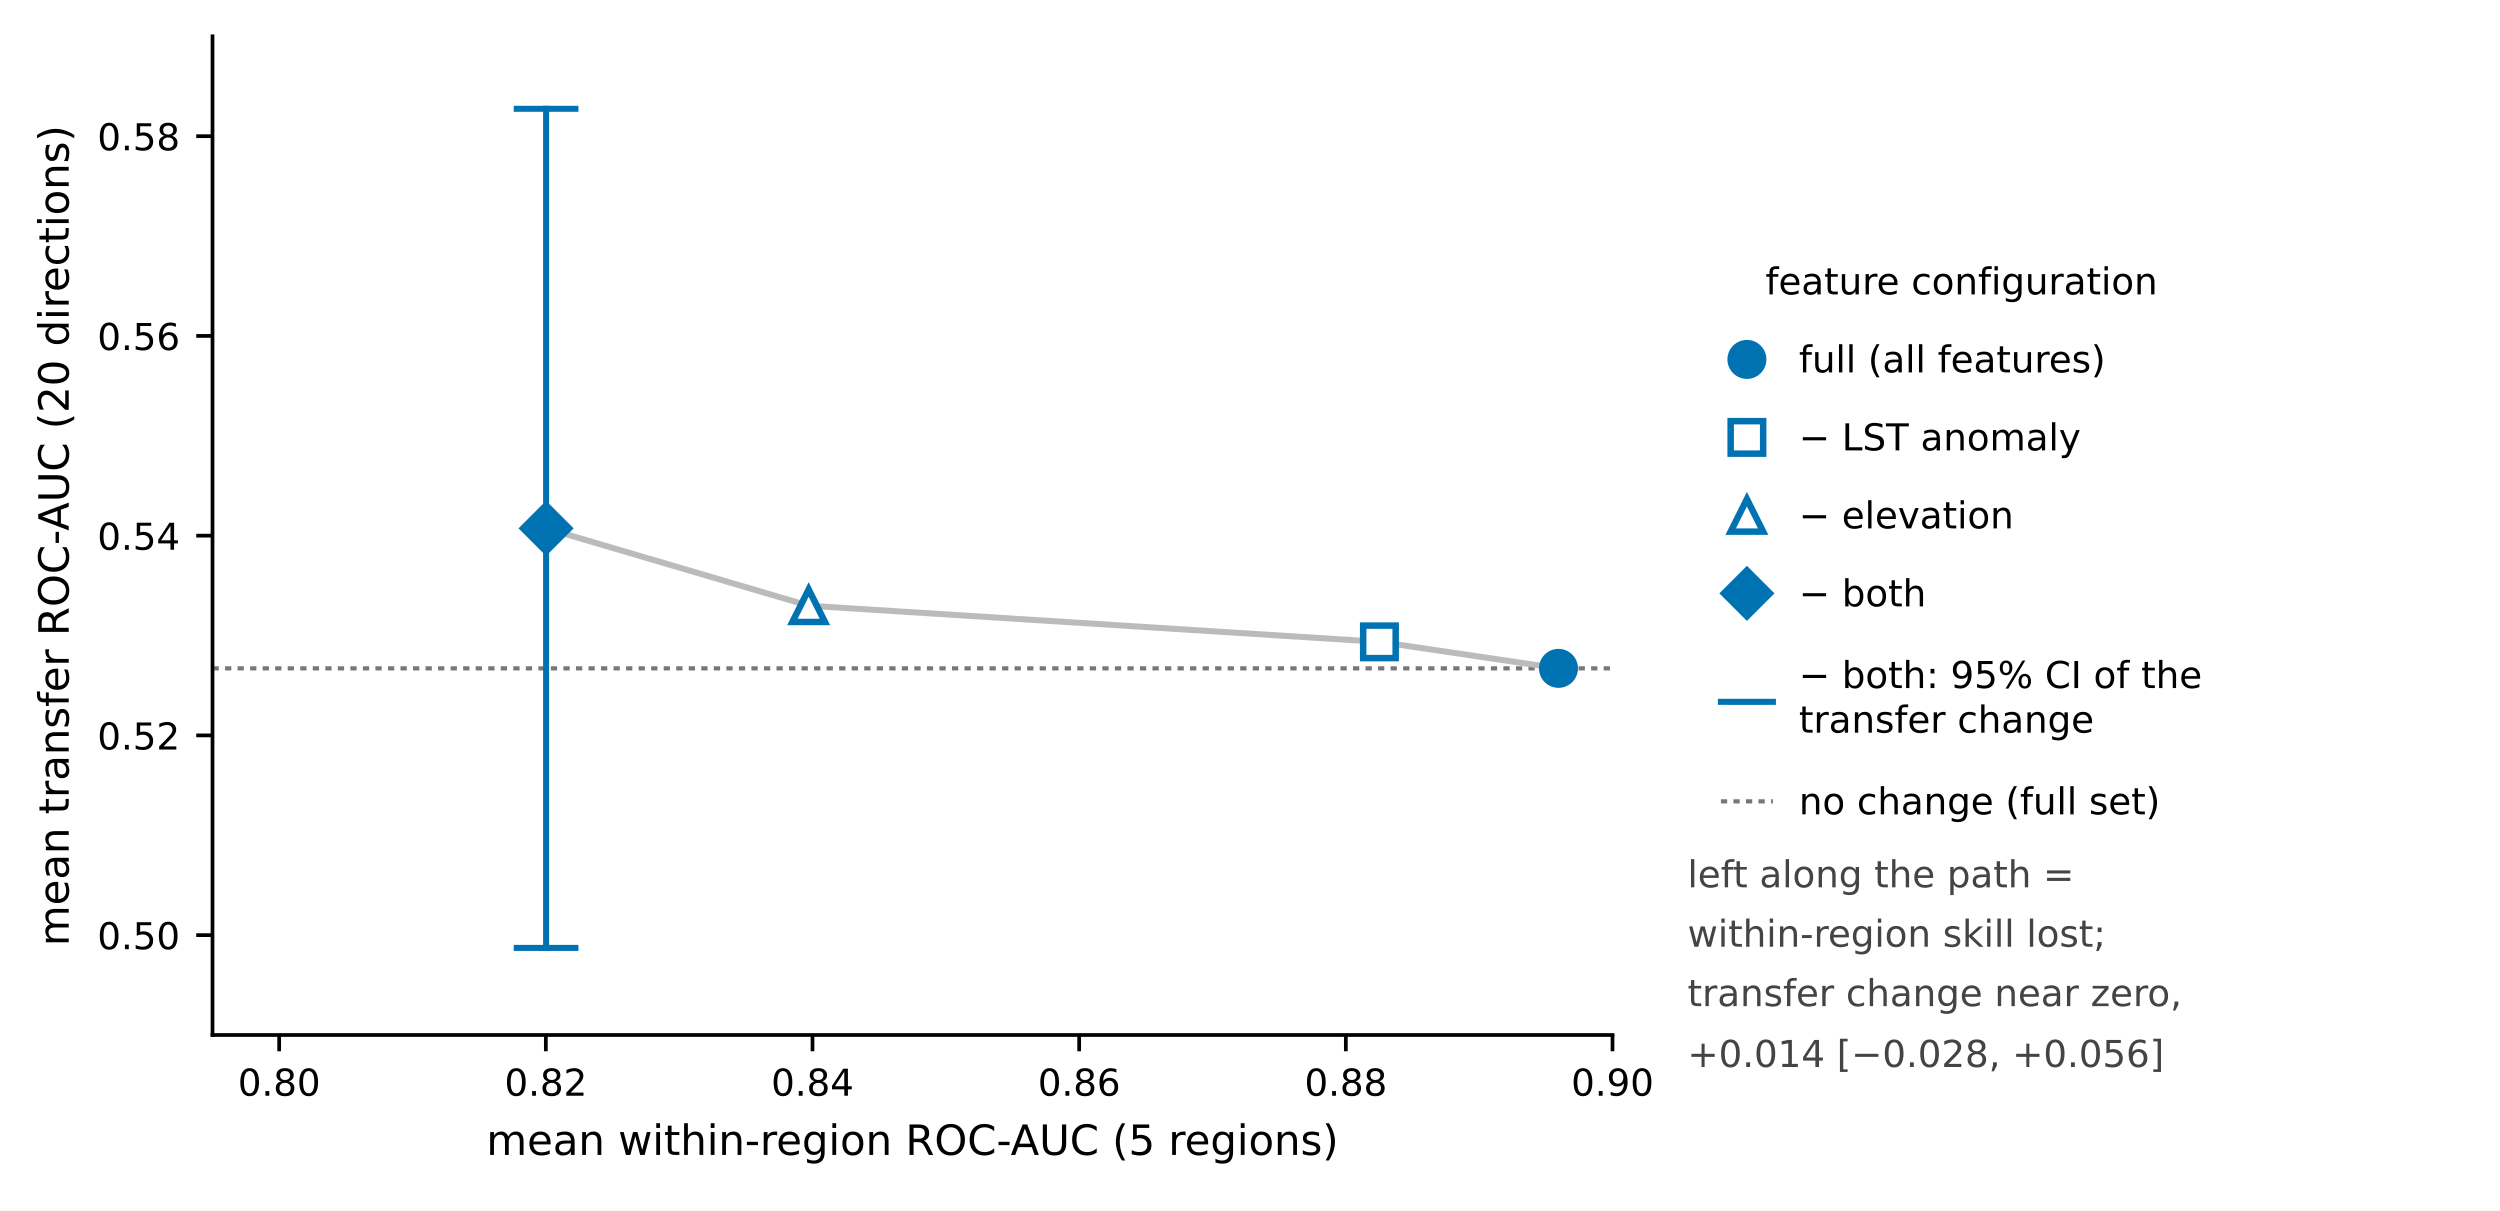
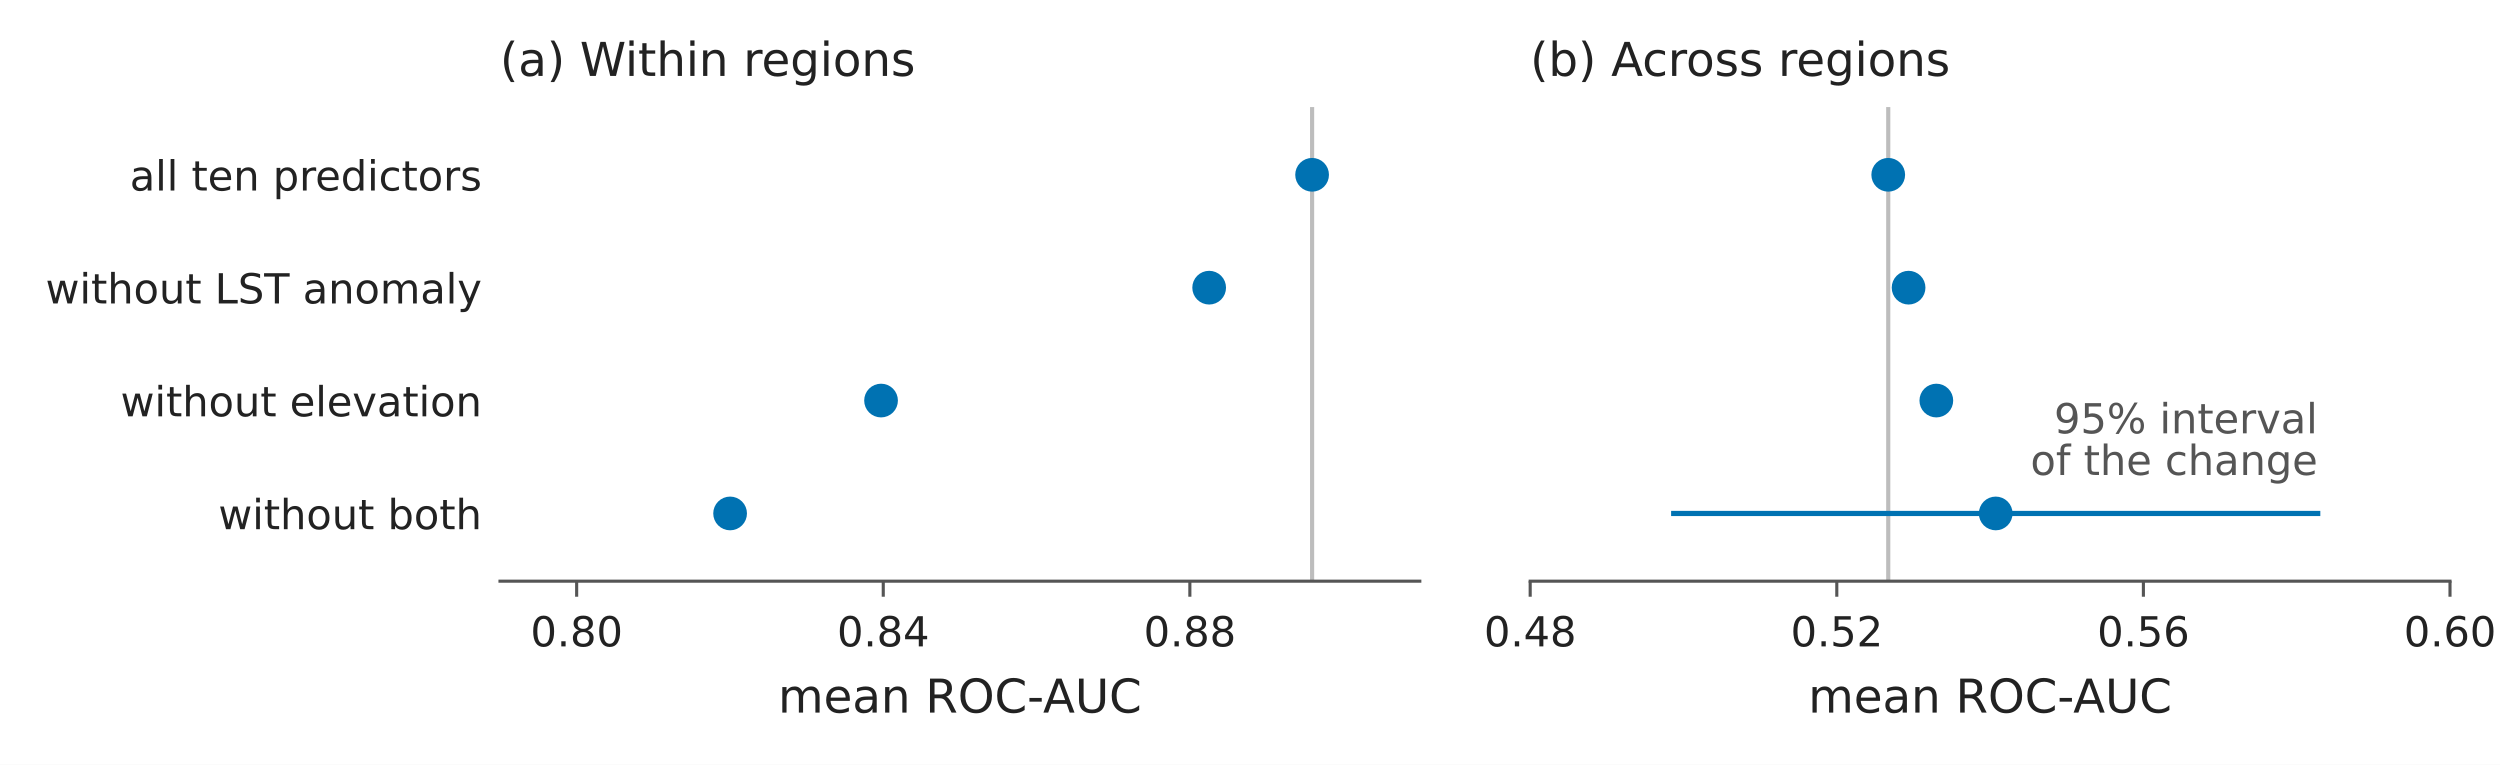
- <svg xmlns="http://www.w3.org/2000/svg" xmlns:xlink="http://www.w3.org/1999/xlink" width="538.583pt" height="260.787pt" viewBox="0 0 538.583 260.787" version="1.1">
+ <svg xmlns="http://www.w3.org/2000/svg" xmlns:xlink="http://www.w3.org/1999/xlink" width="481.89pt" height="147.402pt" viewBox="0 0 481.89 147.402" version="1.1">
  <defs>
    <style type="text/css">*{stroke-linejoin: round; stroke-linecap: butt}</style>
  </defs>
  <g id="figure_1">
    <g id="patch_1">
-       <path d="M 0 260.787  L 538.583 260.787  L 538.583 0  L 0 0  z " style="fill: #ffffff" />
+       <path d="M 0 147.402  L 481.89 147.402  L 481.89 0  L 0 0  z " style="fill: #ffffff" />
    </g>
    <g id="axes_1">
      <g id="patch_2">
-         <path d="M 45.78 222.973  L 347.386 222.973  L 347.386 7.824  L 45.78 7.824  z " style="fill: #ffffff" />
+         <path d="M 96.378 112.025  L 273.677 112.025  L 273.677 20.636  L 96.378 20.636  z " style="fill: #ffffff" />
      </g>
      <g id="line2d_1">
-         <path d="M 45.78 143.988  L 347.386 143.988  " clip-path="url(#p54093bcb7a)" style="fill: none; stroke-dasharray: 1.35,1.35; stroke-dashoffset: 0; stroke: #777777; stroke-width: 0.9" />
-       </g>
-       <g id="line2d_2">
-         <path d="M 335.747 143.988  L 297.173 138.278  L 174.212 130.49  L 117.647 113.821  " clip-path="url(#p54093bcb7a)" style="fill: none; stroke: #bbbbbb; stroke-width: 1.3; stroke-linecap: square" />
+         <path d="M 252.915 112.025  L 252.915 20.636  " clip-path="url(#p9e29e05d69)" style="fill: none; stroke: #bdbdbd; stroke-width: 0.8; stroke-linecap: square" />
      </g>
      <g id="matplotlib.axis_1">
        <g id="xtick_1">
+           <g id="line2d_2">
+             <defs>
+               <path id="m3d7bbe18b3" d="M 0 0  L 0 3  " style="stroke: #555555; stroke-width: 0.6" />
+             </defs>
+             <g>
+               <use xlink:href="#m3d7bbe18b3" x="111.153" y="112.025" style="fill: #555555; stroke: #555555; stroke-width: 0.6" />
+             </g>
+           </g>
+           <g id="text_1">
+             <text style="font-size: 8px; font-family: 'DejaVu Sans', 'Bitstream Vera Sans', 'Computer Modern Sans Serif', 'Lucida Grande', 'Verdana', 'Geneva', 'Lucid', 'Arial', 'Helvetica', 'Avant Garde', sans-serif; text-anchor: middle; fill: #222222" x="111.153" y="124.603" transform="rotate(-0 111.1529 124.6033)">0.80</text>
+           </g>
+         </g>
+         <g id="xtick_2">
          <g id="line2d_3">
-             <defs>
-               <path id="mef999912a8" d="M 0 0  L 0 3.5  " style="stroke: #000000; stroke-width: 0.8" />
-             </defs>
-             <g>
-               <use xlink:href="#mef999912a8" x="60.142" y="222.973" style="stroke: #000000; stroke-width: 0.8" />
-             </g>
-           </g>
-           <g id="text_1">
-             <text style="font-size: 8px; font-family: 'DejaVu Sans', 'Bitstream Vera Sans', 'Computer Modern Sans Serif', 'Lucida Grande', 'Verdana', 'Geneva', 'Lucid', 'Arial', 'Helvetica', 'Avant Garde', sans-serif; text-anchor: middle" x="60.142" y="236.051" transform="rotate(-0 60.14173 236.0514)">0.80</text>
-           </g>
-         </g>
-         <g id="xtick_2">
+             <g>
+               <use xlink:href="#m3d7bbe18b3" x="170.253" y="112.025" style="fill: #555555; stroke: #555555; stroke-width: 0.6" />
+             </g>
+           </g>
+           <g id="text_2">
+             <text style="font-size: 8px; font-family: 'DejaVu Sans', 'Bitstream Vera Sans', 'Computer Modern Sans Serif', 'Lucida Grande', 'Verdana', 'Geneva', 'Lucid', 'Arial', 'Helvetica', 'Avant Garde', sans-serif; text-anchor: middle; fill: #222222" x="170.253" y="124.603" transform="rotate(-0 170.2526 124.6033)">0.84</text>
+           </g>
+         </g>
+         <g id="xtick_3">
          <g id="line2d_4">
            <g>
-               <use xlink:href="#mef999912a8" x="117.591" y="222.973" style="stroke: #000000; stroke-width: 0.8" />
-             </g>
-           </g>
-           <g id="text_2">
-             <text style="font-size: 8px; font-family: 'DejaVu Sans', 'Bitstream Vera Sans', 'Computer Modern Sans Serif', 'Lucida Grande', 'Verdana', 'Geneva', 'Lucid', 'Arial', 'Helvetica', 'Avant Garde', sans-serif; text-anchor: middle" x="117.591" y="236.051" transform="rotate(-0 117.5906 236.0514)">0.82</text>
-           </g>
-         </g>
-         <g id="xtick_3">
-           <g id="line2d_5">
-             <g>
-               <use xlink:href="#mef999912a8" x="175.039" y="222.973" style="stroke: #000000; stroke-width: 0.8" />
+               <use xlink:href="#m3d7bbe18b3" x="229.352" y="112.025" style="fill: #555555; stroke: #555555; stroke-width: 0.6" />
            </g>
          </g>
          <g id="text_3">
-             <text style="font-size: 8px; font-family: 'DejaVu Sans', 'Bitstream Vera Sans', 'Computer Modern Sans Serif', 'Lucida Grande', 'Verdana', 'Geneva', 'Lucid', 'Arial', 'Helvetica', 'Avant Garde', sans-serif; text-anchor: middle" x="175.039" y="236.051" transform="rotate(-0 175.0394 236.0514)">0.84</text>
-           </g>
-         </g>
-         <g id="xtick_4">
-           <g id="line2d_6">
-             <g>
-               <use xlink:href="#mef999912a8" x="232.488" y="222.973" style="stroke: #000000; stroke-width: 0.8" />
-             </g>
-           </g>
-           <g id="text_4">
-             <text style="font-size: 8px; font-family: 'DejaVu Sans', 'Bitstream Vera Sans', 'Computer Modern Sans Serif', 'Lucida Grande', 'Verdana', 'Geneva', 'Lucid', 'Arial', 'Helvetica', 'Avant Garde', sans-serif; text-anchor: middle" x="232.488" y="236.051" transform="rotate(-0 232.4882 236.0514)">0.86</text>
-           </g>
-         </g>
-         <g id="xtick_5">
-           <g id="line2d_7">
-             <g>
-               <use xlink:href="#mef999912a8" x="289.937" y="222.973" style="stroke: #000000; stroke-width: 0.8" />
-             </g>
-           </g>
-           <g id="text_5">
-             <text style="font-size: 8px; font-family: 'DejaVu Sans', 'Bitstream Vera Sans', 'Computer Modern Sans Serif', 'Lucida Grande', 'Verdana', 'Geneva', 'Lucid', 'Arial', 'Helvetica', 'Avant Garde', sans-serif; text-anchor: middle" x="289.937" y="236.051" transform="rotate(-0 289.937 236.0514)">0.88</text>
-           </g>
-         </g>
-         <g id="xtick_6">
-           <g id="line2d_8">
-             <g>
-               <use xlink:href="#mef999912a8" x="347.386" y="222.973" style="stroke: #000000; stroke-width: 0.8" />
-             </g>
-           </g>
-           <g id="text_6">
-             <text style="font-size: 8px; font-family: 'DejaVu Sans', 'Bitstream Vera Sans', 'Computer Modern Sans Serif', 'Lucida Grande', 'Verdana', 'Geneva', 'Lucid', 'Arial', 'Helvetica', 'Avant Garde', sans-serif; text-anchor: middle" x="347.386" y="236.051" transform="rotate(-0 347.3858 236.0514)">0.90</text>
-           </g>
-         </g>
-         <g id="text_7">
-           <text style="font-size: 9px; font-family: 'DejaVu Sans', 'Bitstream Vera Sans', 'Computer Modern Sans Serif', 'Lucida Grande', 'Verdana', 'Geneva', 'Lucid', 'Arial', 'Helvetica', 'Avant Garde', sans-serif; text-anchor: middle" x="196.583" y="248.812" transform="rotate(-0 196.5827 248.8118)">mean within-region ROC-AUC (5 regions)</text>
+             <text style="font-size: 8px; font-family: 'DejaVu Sans', 'Bitstream Vera Sans', 'Computer Modern Sans Serif', 'Lucida Grande', 'Verdana', 'Geneva', 'Lucid', 'Arial', 'Helvetica', 'Avant Garde', sans-serif; text-anchor: middle; fill: #222222" x="229.352" y="124.603" transform="rotate(-0 229.3523 124.6033)">0.88</text>
+           </g>
+         </g>
+         <g id="text_4">
+           <text style="font-size: 9px; font-family: 'DejaVu Sans', 'Bitstream Vera Sans', 'Computer Modern Sans Serif', 'Lucida Grande', 'Verdana', 'Geneva', 'Lucid', 'Arial', 'Helvetica', 'Avant Garde', sans-serif; text-anchor: middle; fill: #222222" x="185.027" y="137.363" transform="rotate(-0 185.0275 137.3631)">mean ROC-AUC</text>
        </g>
      </g>
      <g id="matplotlib.axis_2">
        <g id="ytick_1">
-           <g id="line2d_9">
-             <defs>
-               <path id="m42088b8322" d="M 0 0  L -3.5 0  " style="stroke: #000000; stroke-width: 0.8" />
-             </defs>
-             <g>
-               <use xlink:href="#m42088b8322" x="45.78" y="201.458" style="stroke: #000000; stroke-width: 0.8" />
-             </g>
-           </g>
+           <g id="line2d_5" />
+           <g id="text_5">
+             <text style="font-size: 8px; font-family: 'DejaVu Sans', 'Bitstream Vera Sans', 'Computer Modern Sans Serif', 'Lucida Grande', 'Verdana', 'Geneva', 'Lucid', 'Arial', 'Helvetica', 'Avant Garde', sans-serif; text-anchor: end; fill: #222222" x="92.878" y="36.731" transform="rotate(-0 92.87795 36.73116)">all ten predictors</text>
+           </g>
+         </g>
+         <g id="ytick_2">
+           <g id="line2d_6" />
+           <g id="text_6">
+             <text style="font-size: 8px; font-family: 'DejaVu Sans', 'Bitstream Vera Sans', 'Computer Modern Sans Serif', 'Lucida Grande', 'Verdana', 'Geneva', 'Lucid', 'Arial', 'Helvetica', 'Avant Garde', sans-serif; text-anchor: end; fill: #222222" x="92.878" y="58.49" transform="rotate(-0 92.87795 58.49044)">without LST anomaly</text>
+           </g>
+         </g>
+         <g id="ytick_3">
+           <g id="line2d_7" />
+           <g id="text_7">
+             <text style="font-size: 8px; font-family: 'DejaVu Sans', 'Bitstream Vera Sans', 'Computer Modern Sans Serif', 'Lucida Grande', 'Verdana', 'Geneva', 'Lucid', 'Arial', 'Helvetica', 'Avant Garde', sans-serif; text-anchor: end; fill: #222222" x="92.878" y="80.25" transform="rotate(-0 92.87795 80.24972)">without elevation</text>
+           </g>
+         </g>
+         <g id="ytick_4">
+           <g id="line2d_8" />
          <g id="text_8">
-             <text style="font-size: 8px; font-family: 'DejaVu Sans', 'Bitstream Vera Sans', 'Computer Modern Sans Serif', 'Lucida Grande', 'Verdana', 'Geneva', 'Lucid', 'Arial', 'Helvetica', 'Avant Garde', sans-serif; text-anchor: end" x="38.78" y="204.497" transform="rotate(-0 38.77953 204.4973)">0.50</text>
-           </g>
-         </g>
-         <g id="ytick_2">
-           <g id="line2d_10">
-             <g>
-               <use xlink:href="#m42088b8322" x="45.78" y="158.428" style="stroke: #000000; stroke-width: 0.8" />
-             </g>
-           </g>
-           <g id="text_9">
-             <text style="font-size: 8px; font-family: 'DejaVu Sans', 'Bitstream Vera Sans', 'Computer Modern Sans Serif', 'Lucida Grande', 'Verdana', 'Geneva', 'Lucid', 'Arial', 'Helvetica', 'Avant Garde', sans-serif; text-anchor: end" x="38.78" y="161.467" transform="rotate(-0 38.77953 161.4674)">0.52</text>
-           </g>
-         </g>
-         <g id="ytick_3">
-           <g id="line2d_11">
-             <g>
-               <use xlink:href="#m42088b8322" x="45.78" y="115.398" style="stroke: #000000; stroke-width: 0.8" />
+             <text style="font-size: 8px; font-family: 'DejaVu Sans', 'Bitstream Vera Sans', 'Computer Modern Sans Serif', 'Lucida Grande', 'Verdana', 'Geneva', 'Lucid', 'Arial', 'Helvetica', 'Avant Garde', sans-serif; text-anchor: end; fill: #222222" x="92.878" y="102.009" transform="rotate(-0 92.87795 102.009)">without both</text>
+           </g>
+         </g>
+       </g>
+       <g id="patch_3">
+         <path d="M 96.378 112.025  L 273.677 112.025  " style="fill: none; stroke: #555555; stroke-width: 0.6; stroke-linejoin: miter; stroke-linecap: square" />
+       </g>
+       <g id="line2d_9">
+         <path d="M 252.915 33.692  " clip-path="url(#p9e29e05d69)" style="fill: none" />
+         <defs>
+           <path id="mdf94ffc42f" d="M 0 2.75  C 0.729 2.75 1.429 2.46 1.945 1.945  C 2.46 1.429 2.75 0.729 2.75 0  C 2.75 -0.729 2.46 -1.429 1.945 -1.945  C 1.429 -2.46 0.729 -2.75 0 -2.75  C -0.729 -2.75 -1.429 -2.46 -1.945 -1.945  C -2.46 -1.429 -2.75 -0.729 -2.75 0  C -2.75 0.729 -2.46 1.429 -1.945 1.945  C -1.429 2.46 -0.729 2.75 0 2.75  z " style="stroke: #0072b2" />
+         </defs>
+         <g clip-path="url(#p9e29e05d69)">
+           <use xlink:href="#mdf94ffc42f" x="252.915" y="33.692" style="fill: #0072b2; stroke: #0072b2" />
+         </g>
+       </g>
+       <g id="line2d_10">
+         <path d="M 233.074 55.451  " clip-path="url(#p9e29e05d69)" style="fill: none" />
+         <g clip-path="url(#p9e29e05d69)">
+           <use xlink:href="#mdf94ffc42f" x="233.074" y="55.451" style="fill: #0072b2; stroke: #0072b2" />
+         </g>
+       </g>
+       <g id="line2d_11">
+         <path d="M 169.827 77.21  " clip-path="url(#p9e29e05d69)" style="fill: none" />
+         <g clip-path="url(#p9e29e05d69)">
+           <use xlink:href="#mdf94ffc42f" x="169.827" y="77.21" style="fill: #0072b2; stroke: #0072b2" />
+         </g>
+       </g>
+       <g id="line2d_12">
+         <path d="M 140.732 98.97  " clip-path="url(#p9e29e05d69)" style="fill: none" />
+         <g clip-path="url(#p9e29e05d69)">
+           <use xlink:href="#mdf94ffc42f" x="140.732" y="98.97" style="fill: #0072b2; stroke: #0072b2" />
+         </g>
+       </g>
+       <g id="text_9">
+         <text style="font-size: 9px; font-family: 'DejaVu Sans', 'Bitstream Vera Sans', 'Computer Modern Sans Serif', 'Lucida Grande', 'Verdana', 'Geneva', 'Lucid', 'Arial', 'Helvetica', 'Avant Garde', sans-serif; text-anchor: start; fill: #222222" x="96.378" y="14.636" transform="rotate(-0 96.37795 14.63622)">(a) Within regions</text>
+       </g>
+     </g>
+     <g id="axes_2">
+       <g id="patch_4">
+         <path d="M 294.953 112.025  L 472.252 112.025  L 472.252 20.636  L 294.953 20.636  z " style="fill: #ffffff" />
+       </g>
+       <g id="line2d_13">
+         <path d="M 363.969 112.025  L 363.969 20.636  " clip-path="url(#pb94b4c36e1)" style="fill: none; stroke: #bdbdbd; stroke-width: 0.8; stroke-linecap: square" />
+       </g>
+       <g id="matplotlib.axis_3">
+         <g id="xtick_4">
+           <g id="line2d_14">
+             <g>
+               <use xlink:href="#m3d7bbe18b3" x="294.953" y="112.025" style="fill: #555555; stroke: #555555; stroke-width: 0.6" />
            </g>
          </g>
          <g id="text_10">
-             <text style="font-size: 8px; font-family: 'DejaVu Sans', 'Bitstream Vera Sans', 'Computer Modern Sans Serif', 'Lucida Grande', 'Verdana', 'Geneva', 'Lucid', 'Arial', 'Helvetica', 'Avant Garde', sans-serif; text-anchor: end" x="38.78" y="118.437" transform="rotate(-0 38.77953 118.4375)">0.54</text>
-           </g>
-         </g>
-         <g id="ytick_4">
-           <g id="line2d_12">
-             <g>
-               <use xlink:href="#m42088b8322" x="45.78" y="72.369" style="stroke: #000000; stroke-width: 0.8" />
+             <text style="font-size: 8px; font-family: 'DejaVu Sans', 'Bitstream Vera Sans', 'Computer Modern Sans Serif', 'Lucida Grande', 'Verdana', 'Geneva', 'Lucid', 'Arial', 'Helvetica', 'Avant Garde', sans-serif; text-anchor: middle; fill: #222222" x="294.953" y="124.603" transform="rotate(-0 294.9529 124.6033)">0.48</text>
+           </g>
+         </g>
+         <g id="xtick_5">
+           <g id="line2d_15">
+             <g>
+               <use xlink:href="#m3d7bbe18b3" x="354.053" y="112.025" style="fill: #555555; stroke: #555555; stroke-width: 0.6" />
            </g>
          </g>
          <g id="text_11">
-             <text style="font-size: 8px; font-family: 'DejaVu Sans', 'Bitstream Vera Sans', 'Computer Modern Sans Serif', 'Lucida Grande', 'Verdana', 'Geneva', 'Lucid', 'Arial', 'Helvetica', 'Avant Garde', sans-serif; text-anchor: end" x="38.78" y="75.408" transform="rotate(-0 38.77953 75.40757)">0.56</text>
-           </g>
-         </g>
+             <text style="font-size: 8px; font-family: 'DejaVu Sans', 'Bitstream Vera Sans', 'Computer Modern Sans Serif', 'Lucida Grande', 'Verdana', 'Geneva', 'Lucid', 'Arial', 'Helvetica', 'Avant Garde', sans-serif; text-anchor: middle; fill: #222222" x="354.053" y="124.603" transform="rotate(-0 354.0526 124.6033)">0.52</text>
+           </g>
+         </g>
+         <g id="xtick_6">
+           <g id="line2d_16">
+             <g>
+               <use xlink:href="#m3d7bbe18b3" x="413.152" y="112.025" style="fill: #555555; stroke: #555555; stroke-width: 0.6" />
+             </g>
+           </g>
+           <g id="text_12">
+             <text style="font-size: 8px; font-family: 'DejaVu Sans', 'Bitstream Vera Sans', 'Computer Modern Sans Serif', 'Lucida Grande', 'Verdana', 'Geneva', 'Lucid', 'Arial', 'Helvetica', 'Avant Garde', sans-serif; text-anchor: middle; fill: #222222" x="413.152" y="124.603" transform="rotate(-0 413.1523 124.6033)">0.56</text>
+           </g>
+         </g>
+         <g id="xtick_7">
+           <g id="line2d_17">
+             <g>
+               <use xlink:href="#m3d7bbe18b3" x="472.252" y="112.025" style="fill: #555555; stroke: #555555; stroke-width: 0.6" />
+             </g>
+           </g>
+           <g id="text_13">
+             <text style="font-size: 8px; font-family: 'DejaVu Sans', 'Bitstream Vera Sans', 'Computer Modern Sans Serif', 'Lucida Grande', 'Verdana', 'Geneva', 'Lucid', 'Arial', 'Helvetica', 'Avant Garde', sans-serif; text-anchor: middle; fill: #222222" x="472.252" y="124.603" transform="rotate(-0 472.252 124.6033)">0.60</text>
+           </g>
+         </g>
+         <g id="text_14">
+           <text style="font-size: 9px; font-family: 'DejaVu Sans', 'Bitstream Vera Sans', 'Computer Modern Sans Serif', 'Lucida Grande', 'Verdana', 'Geneva', 'Lucid', 'Arial', 'Helvetica', 'Avant Garde', sans-serif; text-anchor: middle; fill: #222222" x="383.602" y="137.363" transform="rotate(-0 383.6024 137.3631)">mean ROC-AUC</text>
+         </g>
+       </g>
+       <g id="matplotlib.axis_4">
        <g id="ytick_5">
-           <g id="line2d_13">
-             <g>
-               <use xlink:href="#m42088b8322" x="45.78" y="29.339" style="stroke: #000000; stroke-width: 0.8" />
-             </g>
-           </g>
-           <g id="text_12">
-             <text style="font-size: 8px; font-family: 'DejaVu Sans', 'Bitstream Vera Sans', 'Computer Modern Sans Serif', 'Lucida Grande', 'Verdana', 'Geneva', 'Lucid', 'Arial', 'Helvetica', 'Avant Garde', sans-serif; text-anchor: end" x="38.78" y="32.378" transform="rotate(-0 38.77953 32.37765)">0.58</text>
-           </g>
-         </g>
-         <g id="text_13">
-           <text style="font-size: 9px; font-family: 'DejaVu Sans', 'Bitstream Vera Sans', 'Computer Modern Sans Serif', 'Lucida Grande', 'Verdana', 'Geneva', 'Lucid', 'Arial', 'Helvetica', 'Avant Garde', sans-serif; text-anchor: middle" x="14.805" y="115.398" transform="rotate(-90 14.80492 115.3984)">mean transfer ROC-AUC (20 directions)</text>
-         </g>
-       </g>
-       <g id="line2d_14">
-         <path d="M 117.647 204.206  L 117.647 23.437  " clip-path="url(#p54093bcb7a)" style="fill: none; stroke: #0072b2; stroke-width: 1.3; stroke-linecap: square" />
-       </g>
-       <g id="line2d_15">
-         <path d="M 111.327 204.206  L 123.966 204.206  " clip-path="url(#p54093bcb7a)" style="fill: none; stroke: #0072b2; stroke-width: 1.3; stroke-linecap: square" />
-       </g>
-       <g id="line2d_16">
-         <path d="M 111.327 23.437  L 123.966 23.437  " clip-path="url(#p54093bcb7a)" style="fill: none; stroke: #0072b2; stroke-width: 1.3; stroke-linecap: square" />
-       </g>
-       <g id="patch_3">
-         <path d="M 45.78 222.973  L 45.78 7.824  " style="fill: none; stroke: #000000; stroke-width: 0.8; stroke-linejoin: miter; stroke-linecap: square" />
-       </g>
-       <g id="patch_4">
-         <path d="M 45.78 222.973  L 347.386 222.973  " style="fill: none; stroke: #000000; stroke-width: 0.8; stroke-linejoin: miter; stroke-linecap: square" />
-       </g>
-       <g id="line2d_17">
-         <defs>
-           <path id="m210b9afc84" d="M 0 3.5  C 0.928 3.5 1.819 3.131 2.475 2.475  C 3.131 1.819 3.5 0.928 3.5 0  C 3.5 -0.928 3.131 -1.819 2.475 -2.475  C 1.819 -3.131 0.928 -3.5 0 -3.5  C -0.928 -3.5 -1.819 -3.131 -2.475 -2.475  C -3.131 -1.819 -3.5 -0.928 -3.5 0  C -3.5 0.928 -3.131 1.819 -2.475 2.475  C -1.819 3.131 -0.928 3.5 0 3.5  z " style="stroke: #0072b2; stroke-width: 1.4" />
-         </defs>
-         <g clip-path="url(#p54093bcb7a)">
-           <use xlink:href="#m210b9afc84" x="335.747" y="143.988" style="fill: #0072b2; stroke: #0072b2; stroke-width: 1.4" />
-         </g>
-       </g>
-       <g id="line2d_18">
-         <defs>
-           <path id="m81ee0aa632" d="M -3.5 3.5  L 3.5 3.5  L 3.5 -3.5  L -3.5 -3.5  z " style="stroke: #0072b2; stroke-width: 1.4; stroke-linejoin: miter" />
-         </defs>
-         <g clip-path="url(#p54093bcb7a)">
-           <use xlink:href="#m81ee0aa632" x="297.173" y="138.278" style="fill: #ffffff; stroke: #0072b2; stroke-width: 1.4; stroke-linejoin: miter" />
-         </g>
-       </g>
-       <g id="line2d_19">
-         <defs>
-           <path id="m2d0a1a13d1" d="M 0 -3.5  L -3.5 3.5  L 3.5 3.5  z " style="stroke: #0072b2; stroke-width: 1.4; stroke-linejoin: miter" />
-         </defs>
-         <g clip-path="url(#p54093bcb7a)">
-           <use xlink:href="#m2d0a1a13d1" x="174.212" y="130.49" style="fill: #ffffff; stroke: #0072b2; stroke-width: 1.4; stroke-linejoin: miter" />
-         </g>
-       </g>
-       <g id="line2d_20">
-         <defs>
-           <path id="m516cafe515" d="M 0 4.95  L 4.95 0  L 0 -4.95  L -4.95 0  z " style="stroke: #0072b2; stroke-width: 1.4; stroke-linejoin: miter" />
-         </defs>
-         <g clip-path="url(#p54093bcb7a)">
-           <use xlink:href="#m516cafe515" x="117.647" y="113.821" style="fill: #0072b2; stroke: #0072b2; stroke-width: 1.4; stroke-linejoin: miter" />
-         </g>
-       </g>
-     </g>
-     <g id="text_14">
-       <text style="font-size: 8px; font-family: 'DejaVu Sans', 'Bitstream Vera Sans', 'Computer Modern Sans Serif', 'Lucida Grande', 'Verdana', 'Geneva', 'Lucid', 'Arial', 'Helvetica', 'Avant Garde', sans-serif; fill: #444444" transform="translate(363.5433 191.1587)">left along the path =</text>
-       <text style="font-size: 8px; font-family: 'DejaVu Sans', 'Bitstream Vera Sans', 'Computer Modern Sans Serif', 'Lucida Grande', 'Verdana', 'Geneva', 'Lucid', 'Arial', 'Helvetica', 'Avant Garde', sans-serif; fill: #444444" transform="translate(363.5433 203.9587)">within-region skill lost;</text>
-       <text style="font-size: 8px; font-family: 'DejaVu Sans', 'Bitstream Vera Sans', 'Computer Modern Sans Serif', 'Lucida Grande', 'Verdana', 'Geneva', 'Lucid', 'Arial', 'Helvetica', 'Avant Garde', sans-serif; fill: #444444" transform="translate(363.5433 216.7587)">transfer change near zero,</text>
-       <text style="font-size: 8px; font-family: 'DejaVu Sans', 'Bitstream Vera Sans', 'Computer Modern Sans Serif', 'Lucida Grande', 'Verdana', 'Geneva', 'Lucid', 'Arial', 'Helvetica', 'Avant Garde', sans-serif; fill: #444444" transform="translate(363.5433 229.8631)">+0.014 [−0.028, +0.056]</text>
-     </g>
-     <g id="legend_1">
+           <g id="line2d_18" />
+         </g>
+         <g id="ytick_6">
+           <g id="line2d_19" />
+         </g>
+         <g id="ytick_7">
+           <g id="line2d_20" />
+         </g>
+         <g id="ytick_8">
+           <g id="line2d_21" />
+         </g>
+       </g>
+       <g id="line2d_22">
+         <path d="M 322.616 98.97  L 446.755 98.97  " clip-path="url(#pb94b4c36e1)" style="fill: none; stroke: #0072b2; stroke-linecap: square" />
+       </g>
+       <g id="patch_5">
+         <path d="M 294.953 112.025  L 472.252 112.025  " style="fill: none; stroke: #555555; stroke-width: 0.6; stroke-linejoin: miter; stroke-linecap: square" />
+       </g>
+       <g id="line2d_23">
+         <path d="M 363.969 33.692  " clip-path="url(#pb94b4c36e1)" style="fill: none" />
+         <g clip-path="url(#pb94b4c36e1)">
+           <use xlink:href="#mdf94ffc42f" x="363.969" y="33.692" style="fill: #0072b2; stroke: #0072b2" />
+         </g>
+       </g>
+       <g id="line2d_24">
+         <path d="M 367.89 55.451  " clip-path="url(#pb94b4c36e1)" style="fill: none" />
+         <g clip-path="url(#pb94b4c36e1)">
+           <use xlink:href="#mdf94ffc42f" x="367.89" y="55.451" style="fill: #0072b2; stroke: #0072b2" />
+         </g>
+       </g>
+       <g id="line2d_25">
+         <path d="M 373.239 77.21  " clip-path="url(#pb94b4c36e1)" style="fill: none" />
+         <g clip-path="url(#pb94b4c36e1)">
+           <use xlink:href="#mdf94ffc42f" x="373.239" y="77.21" style="fill: #0072b2; stroke: #0072b2" />
+         </g>
+       </g>
+       <g id="line2d_26">
+         <path d="M 384.685 98.97  " clip-path="url(#pb94b4c36e1)" style="fill: none" />
+         <g clip-path="url(#pb94b4c36e1)">
+           <use xlink:href="#mdf94ffc42f" x="384.685" y="98.97" style="fill: #0072b2; stroke: #0072b2" />
+         </g>
+       </g>
      <g id="text_15">
-         <text style="font-size: 8px; font-family: 'DejaVu Sans', 'Bitstream Vera Sans', 'Computer Modern Sans Serif', 'Lucida Grande', 'Verdana', 'Geneva', 'Lucid', 'Arial', 'Helvetica', 'Avant Garde', sans-serif; text-anchor: start" x="380.327" y="63.429" transform="rotate(-0 380.3271 63.42902)">feature configuration</text>
-       </g>
-       <g id="line2d_21">
-         <g>
-           <use xlink:href="#m210b9afc84" x="376.343" y="77.43" style="fill: #0072b2; stroke: #0072b2; stroke-width: 1.4" />
-         </g>
+         <text style="font-size: 8px; font-family: 'DejaVu Sans', 'Bitstream Vera Sans', 'Computer Modern Sans Serif', 'Lucida Grande', 'Verdana', 'Geneva', 'Lucid', 'Arial', 'Helvetica', 'Avant Garde', sans-serif; fill: #555555" transform="translate(395.931 83.5299)">95% interval</text>
+         <text style="font-size: 8px; font-family: 'DejaVu Sans', 'Bitstream Vera Sans', 'Computer Modern Sans Serif', 'Lucida Grande', 'Verdana', 'Geneva', 'Lucid', 'Arial', 'Helvetica', 'Avant Garde', sans-serif; fill: #555555" transform="translate(391.3872 91.5549)">of the change</text>
      </g>
      <g id="text_16">
-         <text style="font-size: 8px; font-family: 'DejaVu Sans', 'Bitstream Vera Sans', 'Computer Modern Sans Serif', 'Lucida Grande', 'Verdana', 'Geneva', 'Lucid', 'Arial', 'Helvetica', 'Avant Garde', sans-serif; text-anchor: start" x="387.543" y="80.23" transform="rotate(-0 387.5433 80.22964)">full (all features)</text>
-       </g>
-       <g id="line2d_22">
-         <g>
-           <use xlink:href="#m81ee0aa632" x="376.343" y="94.23" style="fill: #ffffff; stroke: #0072b2; stroke-width: 1.4; stroke-linejoin: miter" />
-         </g>
-       </g>
-       <g id="text_17">
-         <text style="font-size: 8px; font-family: 'DejaVu Sans', 'Bitstream Vera Sans', 'Computer Modern Sans Serif', 'Lucida Grande', 'Verdana', 'Geneva', 'Lucid', 'Arial', 'Helvetica', 'Avant Garde', sans-serif; text-anchor: start" x="387.543" y="97.03" transform="rotate(-0 387.5433 97.03027)">− LST anomaly</text>
-       </g>
-       <g id="line2d_23">
-         <g>
-           <use xlink:href="#m2d0a1a13d1" x="376.343" y="111.031" style="fill: #ffffff; stroke: #0072b2; stroke-width: 1.4; stroke-linejoin: miter" />
-         </g>
-       </g>
-       <g id="text_18">
-         <text style="font-size: 8px; font-family: 'DejaVu Sans', 'Bitstream Vera Sans', 'Computer Modern Sans Serif', 'Lucida Grande', 'Verdana', 'Geneva', 'Lucid', 'Arial', 'Helvetica', 'Avant Garde', sans-serif; text-anchor: start" x="387.543" y="113.831" transform="rotate(-0 387.5433 113.8309)">− elevation</text>
-       </g>
-       <g id="line2d_24">
-         <g>
-           <use xlink:href="#m516cafe515" x="376.343" y="127.832" style="fill: #0072b2; stroke: #0072b2; stroke-width: 1.4; stroke-linejoin: miter" />
-         </g>
-       </g>
-       <g id="text_19">
-         <text style="font-size: 8px; font-family: 'DejaVu Sans', 'Bitstream Vera Sans', 'Computer Modern Sans Serif', 'Lucida Grande', 'Verdana', 'Geneva', 'Lucid', 'Arial', 'Helvetica', 'Avant Garde', sans-serif; text-anchor: start" x="387.543" y="130.632" transform="rotate(-0 387.5433 130.6315)">− both</text>
-       </g>
-       <g id="line2d_25">
-         <path d="M 370.743 151.195  L 376.343 151.195  L 381.943 151.195  " style="fill: none; stroke: #0072b2; stroke-width: 1.3; stroke-linecap: square" />
-         <defs>
-           <path id="meff9f59d74" d="M 3.5 0  L -3.5 -0  " style="stroke: #0072b2" />
-         </defs>
-         <g>
-           <use xlink:href="#meff9f59d74" x="376.343" y="151.195" style="fill: #0072b2; stroke: #0072b2" />
-         </g>
-       </g>
-       <g id="text_20">
-         <text style="font-size: 8px; font-family: 'DejaVu Sans', 'Bitstream Vera Sans', 'Computer Modern Sans Serif', 'Lucida Grande', 'Verdana', 'Geneva', 'Lucid', 'Arial', 'Helvetica', 'Avant Garde', sans-serif" transform="translate(387.5433 148.2329)">− both: 95% CI of the</text>
-         <text style="font-size: 8px; font-family: 'DejaVu Sans', 'Bitstream Vera Sans', 'Computer Modern Sans Serif', 'Lucida Grande', 'Verdana', 'Geneva', 'Lucid', 'Arial', 'Helvetica', 'Avant Garde', sans-serif" transform="translate(387.5433 157.8351)">transfer change</text>
-       </g>
-       <g id="line2d_26">
-         <path d="M 370.743 172.637  L 376.343 172.637  L 381.943 172.637  " style="fill: none; stroke-dasharray: 1.35,1.35; stroke-dashoffset: 0; stroke: #777777; stroke-width: 0.9" />
-       </g>
-       <g id="text_21">
-         <text style="font-size: 8px; font-family: 'DejaVu Sans', 'Bitstream Vera Sans', 'Computer Modern Sans Serif', 'Lucida Grande', 'Verdana', 'Geneva', 'Lucid', 'Arial', 'Helvetica', 'Avant Garde', sans-serif; text-anchor: start" x="387.543" y="175.437" transform="rotate(-0 387.5433 175.4365)">no change (full set)</text>
+         <text style="font-size: 9px; font-family: 'DejaVu Sans', 'Bitstream Vera Sans', 'Computer Modern Sans Serif', 'Lucida Grande', 'Verdana', 'Geneva', 'Lucid', 'Arial', 'Helvetica', 'Avant Garde', sans-serif; text-anchor: start; fill: #222222" x="294.953" y="14.636" transform="rotate(-0 294.9529 14.63622)">(b) Across regions</text>
      </g>
    </g>
  </g>
  <defs>
-     <clipPath id="p54093bcb7a">
-       <rect x="45.78" y="7.824" width="301.606" height="215.15" />
+     <clipPath id="p9e29e05d69">
+       <rect x="96.378" y="20.636" width="177.299" height="91.389" />
+     </clipPath>
+     <clipPath id="pb94b4c36e1">
+       <rect x="294.953" y="20.636" width="177.299" height="91.389" />
    </clipPath>
  </defs>
</svg>
